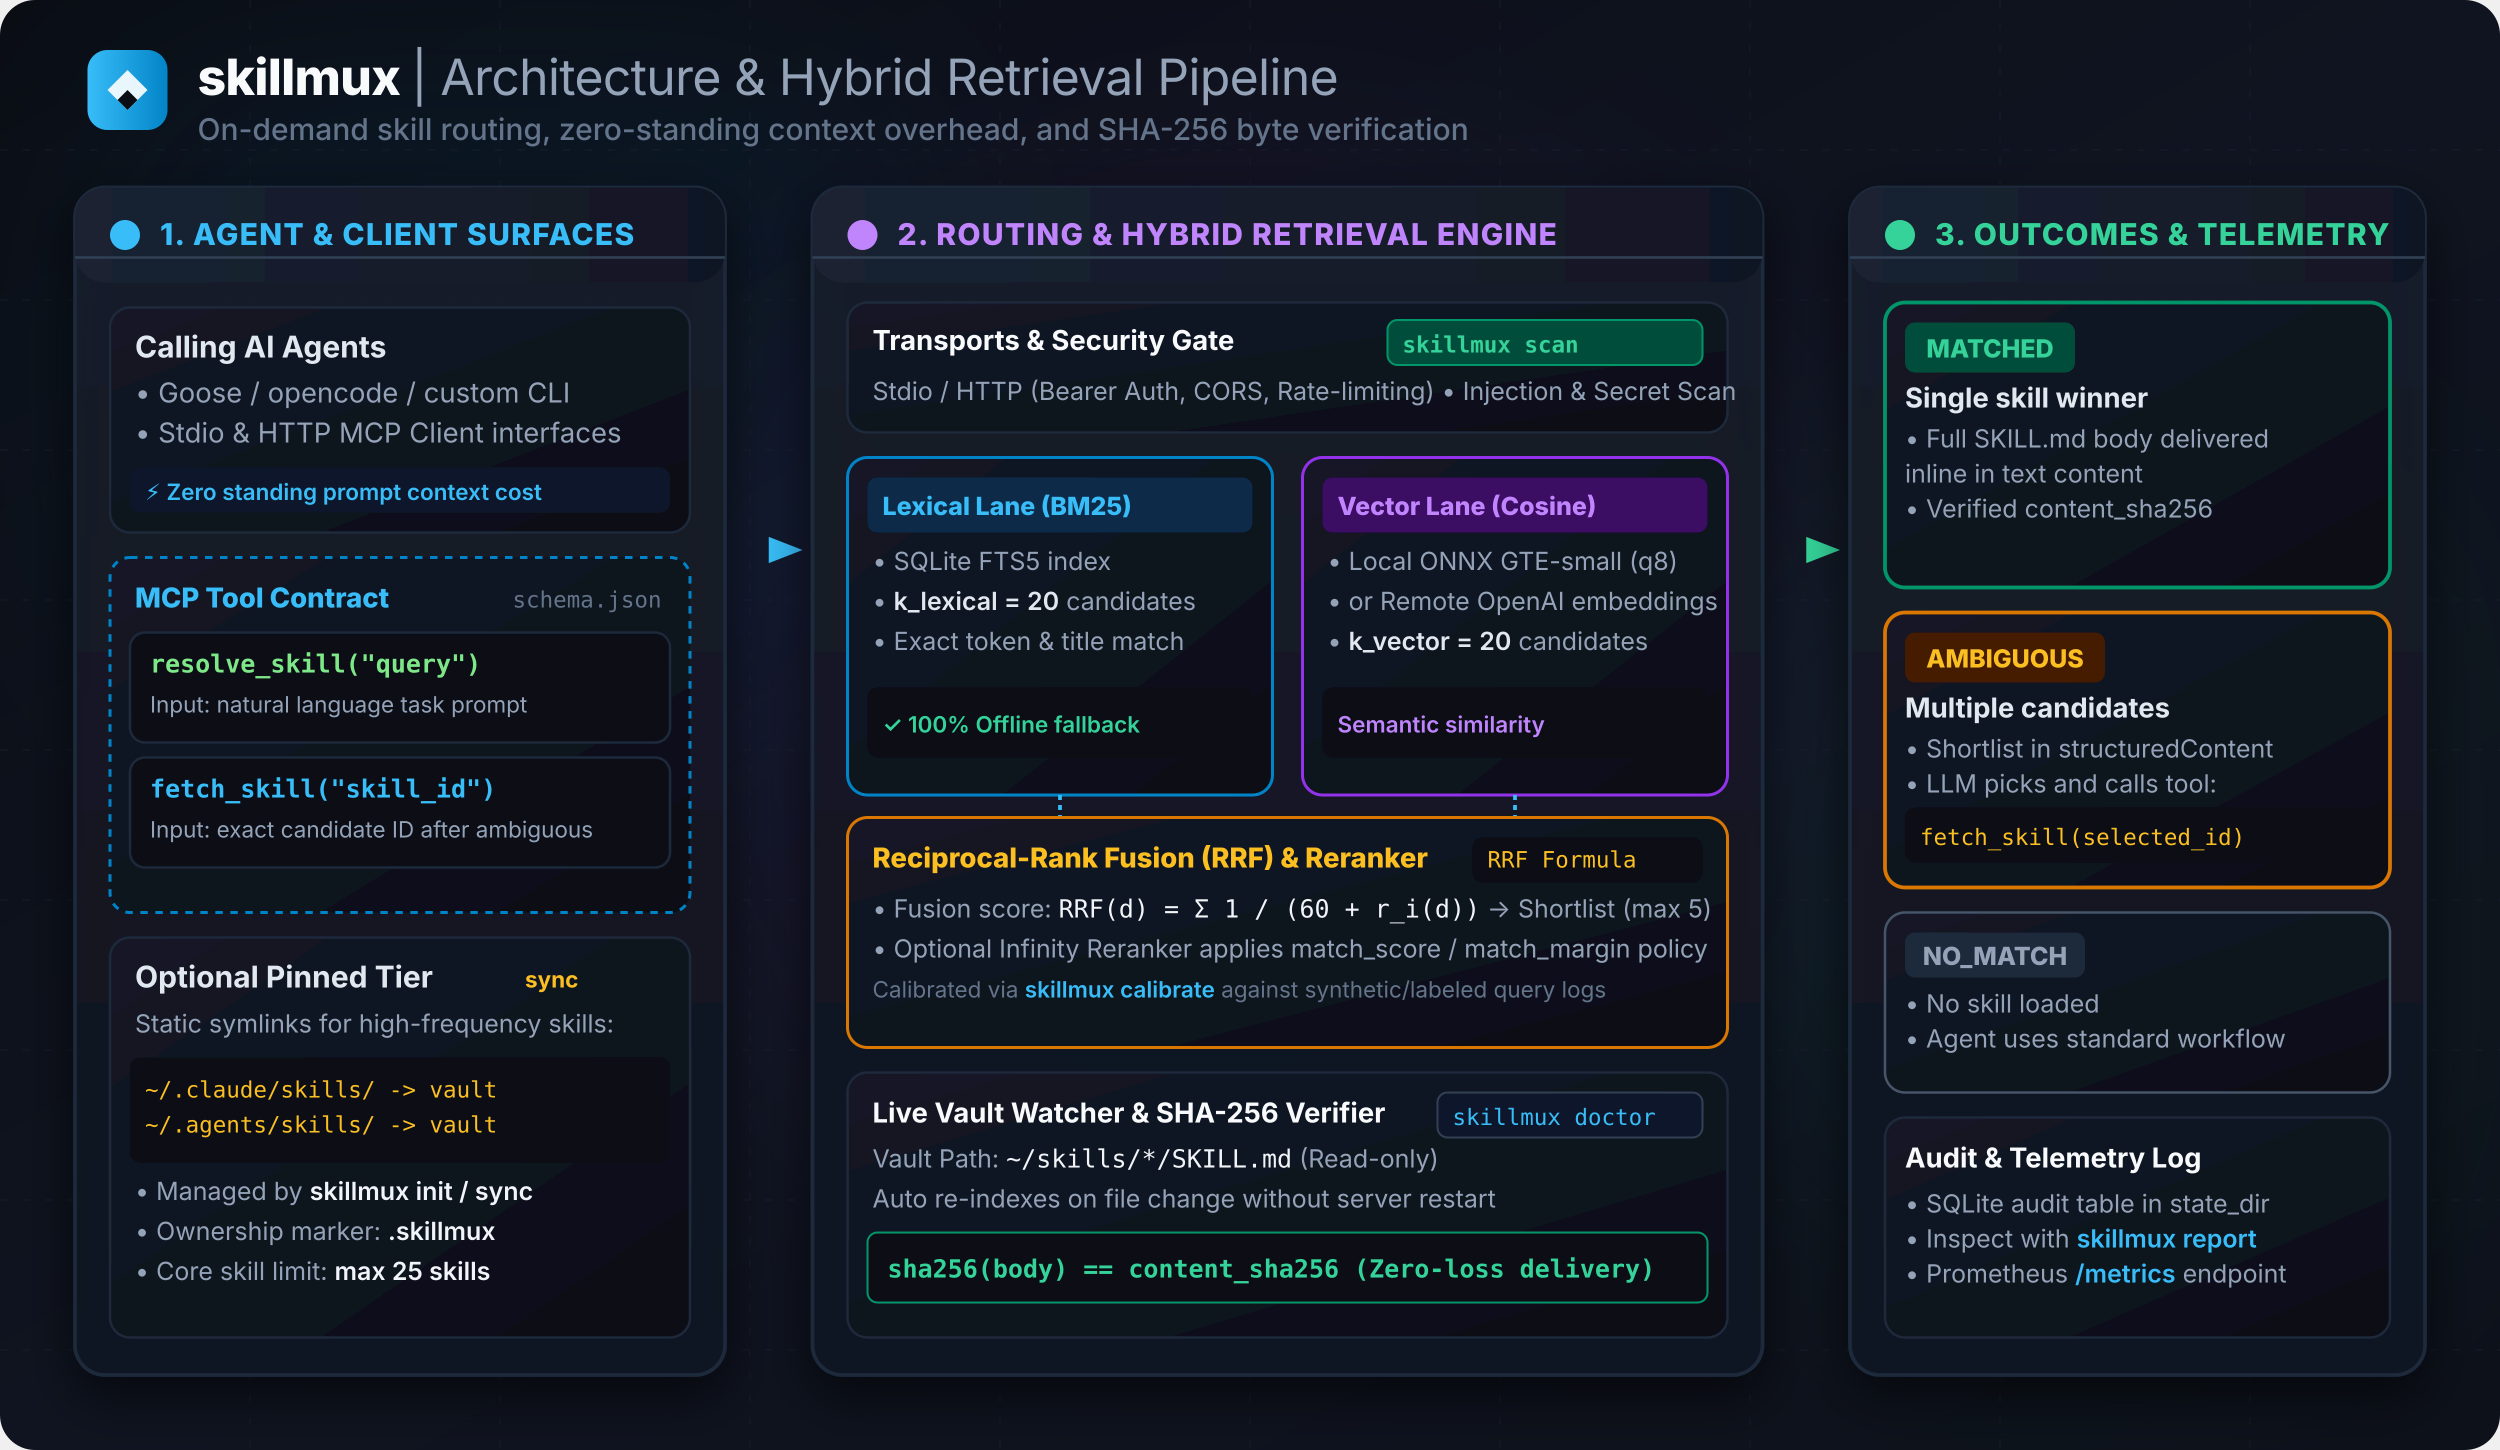
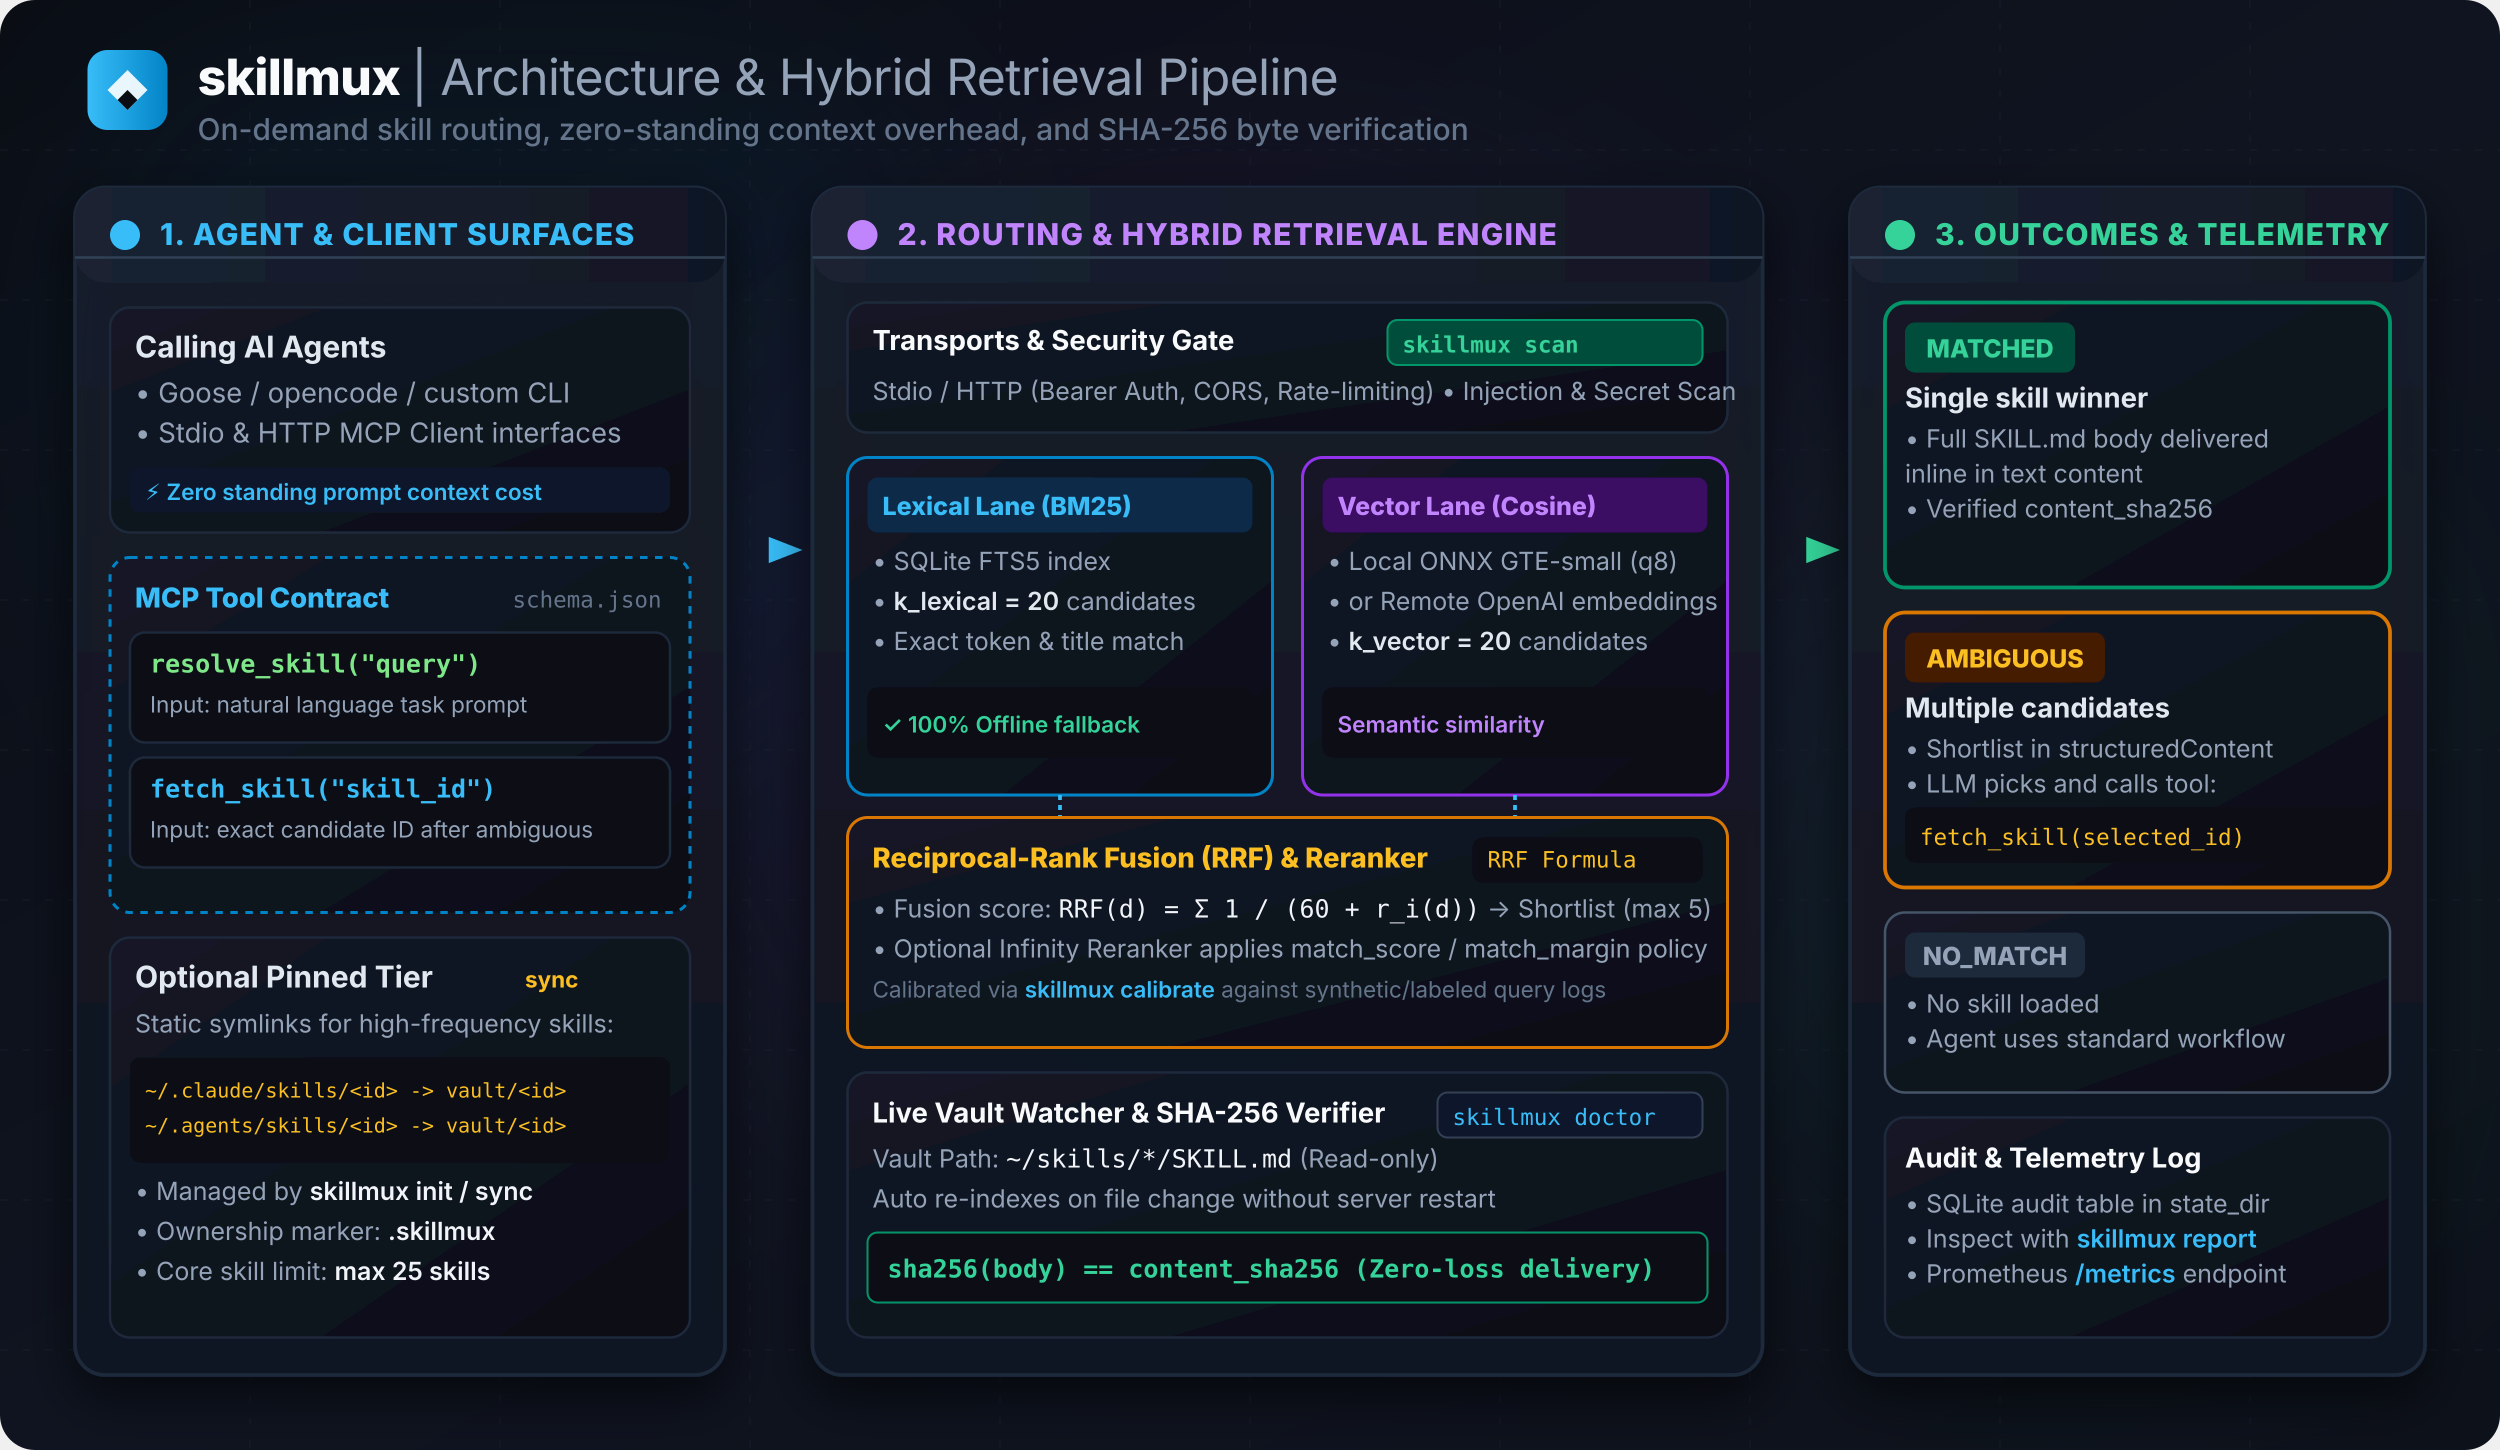
<svg xmlns="http://www.w3.org/2000/svg" viewBox="0 0 1000 580" width="100%" height="100%">
  <defs>
    <linearGradient id="bg-canvas" x1="0%" y1="0%" x2="100%" y2="100%">
      <stop offset="0%" stop-color="#0a0d14" />
      <stop offset="50%" stop-color="#0f1420" />
      <stop offset="100%" stop-color="#0d111a" />
    </linearGradient>
    <linearGradient id="card-bg" x1="0%" y1="0%" x2="0%" y2="100%">
      <stop offset="0%" stop-color="#161d2a" stop-opacity="0.95" />
      <stop offset="100%" stop-color="#0f1420" stop-opacity="0.98" />
    </linearGradient>
    <linearGradient id="inner-card-bg" x1="0%" y1="0%" x2="100%" y2="100%">
      <stop offset="0%" stop-color="#131926" />
      <stop offset="100%" stop-color="#0b0e17" />
    </linearGradient>
    <linearGradient id="header-bg" x1="0%" y1="0%" x2="100%" y2="0%">
      <stop offset="0%" stop-color="#1a2333" />
      <stop offset="100%" stop-color="#111724" />
    </linearGradient>
    <linearGradient id="cyan-glow" x1="0%" y1="0%" x2="100%" y2="0%">
      <stop offset="0%" stop-color="#38bdf8" />
      <stop offset="100%" stop-color="#0284c7" />
    </linearGradient>
    <linearGradient id="purple-glow" x1="0%" y1="0%" x2="100%" y2="0%">
      <stop offset="0%" stop-color="#c084fc" />
      <stop offset="100%" stop-color="#9333ea" />
    </linearGradient>
    <linearGradient id="emerald-glow" x1="0%" y1="0%" x2="100%" y2="0%">
      <stop offset="0%" stop-color="#34d399" />
      <stop offset="100%" stop-color="#059669" />
    </linearGradient>
    <linearGradient id="amber-glow" x1="0%" y1="0%" x2="100%" y2="0%">
      <stop offset="0%" stop-color="#fbbf24" />
      <stop offset="100%" stop-color="#d97706" />
    </linearGradient>
    <linearGradient id="flow-cyan" x1="0%" y1="0%" x2="100%" y2="0%">
      <stop offset="0%" stop-color="#38bdf8" stop-opacity="0.2" />
      <stop offset="50%" stop-color="#38bdf8" />
      <stop offset="100%" stop-color="#c084fc" />
    </linearGradient>
    <linearGradient id="flow-emerald" x1="0%" y1="0%" x2="100%" y2="0%">
      <stop offset="0%" stop-color="#c084fc" />
      <stop offset="50%" stop-color="#34d399" />
      <stop offset="100%" stop-color="#34d399" />
    </linearGradient>
    <marker id="arr-cyan" viewBox="0 0 10 10" refX="7" refY="5" markerWidth="6" markerHeight="6" orient="auto-start-reverse">
      <path d="M 0 1.5 L 9 5 L 0 8.5 z" fill="#38bdf8" />
    </marker>
    <marker id="arr-purple" viewBox="0 0 10 10" refX="7" refY="5" markerWidth="6" markerHeight="6" orient="auto-start-reverse">
      <path d="M 0 1.5 L 9 5 L 0 8.5 z" fill="#c084fc" />
    </marker>
    <marker id="arr-emerald" viewBox="0 0 10 10" refX="7" refY="5" markerWidth="6" markerHeight="6" orient="auto-start-reverse">
      <path d="M 0 1.5 L 9 5 L 0 8.5 z" fill="#34d399" />
    </marker>
    <filter id="drop-shadow" x="-10%" y="-10%" width="120%" height="120%">
      <feDropShadow dx="0" dy="8" stdDeviation="10" flood-color="#000000" flood-opacity="0.6" />
    </filter>
    <filter id="glow-cyan-filter" x="-20%" y="-20%" width="140%" height="140%">
      <feGaussianBlur stdDeviation="3" result="blur" />
      <feComposite in="SourceGraphic" in2="blur" operator="over" />
    </filter>
  </defs>
  <rect width="1000" height="580" rx="14" fill="url(#bg-canvas)" />
  <circle cx="200" cy="150" r="180" fill="#0284c7" opacity="0.06" filter="blur(40px)" />
  <circle cx="500" cy="280" r="220" fill="#9333ea" opacity="0.07" filter="blur(50px)" />
  <circle cx="850" cy="350" r="180" fill="#059669" opacity="0.06" filter="blur(40px)" />
  <path d="M 0 60 H 1000 M 0 120 H 1000 M 0 180 H 1000 M 0 240 H 1000 M 0 300 H 1000 M 0 360 H 1000 M 0 420 H 1000 M 0 480 H 1000 M 0 540 H 1000" stroke="#1e293b" stroke-width="0.5" stroke-dasharray="3,6" opacity="0.4" />
  <path d="M 100 0 V 580 M 200 0 V 580 M 300 0 V 580 M 400 0 V 580 M 500 0 V 580 M 600 0 V 580 M 700 0 V 580 M 800 0 V 580 M 900 0 V 580" stroke="#1e293b" stroke-width="0.5" stroke-dasharray="3,6" opacity="0.4" />
  <g transform="translate(35, 38)">
    <rect x="0" y="-18" width="32" height="32" rx="8" fill="url(#cyan-glow)" />
    <path d="M 8 -2 L 16 -10 L 24 -2 L 16 6 z" fill="#ffffff" opacity="0.9" />
    <path d="M 12 2 L 16 -2 L 20 2 L 16 6 z" fill="#0a0d14" />
    <text x="44" y="0" font-family="system-ui, -apple-system, sans-serif" font-size="20" font-weight="800" fill="#f8fafc" letter-spacing="-0.3">skillmux <tspan font-weight="400" fill="#94a3b8">| Architecture &amp; Hybrid Retrieval Pipeline</tspan>
    </text>
    <text x="44" y="18" font-family="system-ui, -apple-system, sans-serif" font-size="12" font-weight="500" fill="#64748b">On-demand skill routing, zero-standing context overhead, and SHA-256 byte verification</text>
  </g>
  <g transform="translate(30, 75)" filter="url(#drop-shadow)">
    <rect width="260" height="475" rx="12" fill="url(#card-bg)" stroke="#1e293b" stroke-width="1.5" />
    <rect x="0" y="0" width="260" height="38" rx="12" fill="url(#header-bg)" />
    <path d="M 0 28 H 260" stroke="#334155" stroke-width="1" />
    <circle cx="20" cy="19" r="6" fill="#38bdf8" />
    <text x="34" y="23" font-family="system-ui, -apple-system, sans-serif" font-size="12" font-weight="800" fill="#38bdf8" letter-spacing="0.5">1. AGENT &amp; CLIENT SURFACES</text>
    <rect x="14" y="48" width="232" height="90" rx="8" fill="url(#inner-card-bg)" stroke="#1e293b" stroke-width="1" />
    <text x="24" y="68" font-family="system-ui, -apple-system, sans-serif" font-size="12" font-weight="700" fill="#e2e8f0">Calling AI Agents</text>
    <text x="24" y="86" font-family="system-ui, -apple-system, sans-serif" font-size="11" fill="#94a3b8">• Goose / opencode / custom CLI</text>
    <text x="24" y="102" font-family="system-ui, -apple-system, sans-serif" font-size="11" fill="#94a3b8">• Stdio &amp; HTTP MCP Client interfaces</text>
    <rect x="22" y="112" width="216" height="18" rx="4" fill="#0f172a" />
    <text x="28" y="125" font-family="system-ui, -apple-system, sans-serif" font-size="9" font-weight="600" fill="#38bdf8">⚡ Zero standing prompt context cost</text>
    <rect x="14" y="148" width="232" height="142" rx="8" fill="url(#inner-card-bg)" stroke="#0284c7" stroke-dasharray="3,3" stroke-width="1.2" />
    <text x="24" y="168" font-family="system-ui, -apple-system, sans-serif" font-size="11" font-weight="800" fill="#38bdf8">MCP Tool Contract</text>
    <text x="175" y="168" font-family="ui-monospace, monospace" font-size="9" fill="#64748b">schema.json</text>
    <rect x="22" y="178" width="216" height="44" rx="6" fill="#090d16" stroke="#1e293b" stroke-width="1" />
    <text x="30" y="194" font-family="ui-monospace, SFMono-Regular, monospace" font-size="10" font-weight="700" fill="#7ee787">resolve_skill("query")</text>
    <text x="30" y="210" font-family="system-ui, -apple-system, sans-serif" font-size="9" fill="#94a3b8">Input: natural language task prompt</text>
    <rect x="22" y="228" width="216" height="44" rx="6" fill="#090d16" stroke="#1e293b" stroke-width="1" />
    <text x="30" y="244" font-family="ui-monospace, SFMono-Regular, monospace" font-size="10" font-weight="700" fill="#38bdf8">fetch_skill("skill_id")</text>
    <text x="30" y="260" font-family="system-ui, -apple-system, sans-serif" font-size="9" fill="#94a3b8">Input: exact candidate ID after ambiguous</text>
    <rect x="14" y="300" width="232" height="160" rx="8" fill="url(#inner-card-bg)" stroke="#1e293b" stroke-width="1" />
    <text x="24" y="320" font-family="system-ui, -apple-system, sans-serif" font-size="12" font-weight="700" fill="#e2e8f0">Optional Pinned Tier</text>
    <text x="180" y="320" font-family="system-ui, -apple-system, sans-serif" font-size="9" font-weight="700" fill="#fbbf24">sync</text>
    <text x="24" y="338" font-family="system-ui, -apple-system, sans-serif" font-size="10" fill="#94a3b8">Static symlinks for high-frequency skills:</text>
    <rect x="22" y="348" width="216" height="42" rx="4" fill="#090d16" />
-     <text x="28" y="364" font-family="ui-monospace, SFMono-Regular, monospace" font-size="9" fill="#fbbf24">~/.claude/skills/ -&gt; vault</text>
-     <text x="28" y="378" font-family="ui-monospace, SFMono-Regular, monospace" font-size="9" fill="#fbbf24">~/.agents/skills/ -&gt; vault</text>
+     <text x="28" y="364" font-family="ui-monospace, SFMono-Regular, monospace" font-size="8" fill="#fbbf24">~/.claude/skills/&lt;id&gt; -&gt; vault/&lt;id&gt;</text>
+     <text x="28" y="378" font-family="ui-monospace, SFMono-Regular, monospace" font-size="8" fill="#fbbf24">~/.agents/skills/&lt;id&gt; -&gt; vault/&lt;id&gt;</text>
    <text x="24" y="405" font-family="system-ui, -apple-system, sans-serif" font-size="10" fill="#94a3b8">• Managed by <tspan fill="#f1f5f9" font-weight="600">skillmux init / sync</tspan>
    </text>
    <text x="24" y="421" font-family="system-ui, -apple-system, sans-serif" font-size="10" fill="#94a3b8">• Ownership marker: <tspan fill="#f1f5f9" font-weight="600">.skillmux</tspan>
    </text>
    <text x="24" y="437" font-family="system-ui, -apple-system, sans-serif" font-size="10" fill="#94a3b8">• Core skill limit: <tspan fill="#f1f5f9" font-weight="600">max 25 skills</tspan>
    </text>
  </g>
  <path d="M 290 220 H 318" stroke="url(#flow-cyan)" stroke-width="2.5" marker-end="url(#arr-cyan)" />
  <g transform="translate(325, 75)" filter="url(#drop-shadow)">
    <rect width="380" height="475" rx="12" fill="url(#card-bg)" stroke="#1e293b" stroke-width="1.5" />
    <rect x="0" y="0" width="380" height="38" rx="12" fill="url(#header-bg)" />
    <path d="M 0 28 H 380" stroke="#334155" stroke-width="1" />
    <circle cx="20" cy="19" r="6" fill="#c084fc" />
    <text x="34" y="23" font-family="system-ui, -apple-system, sans-serif" font-size="12" font-weight="800" fill="#c084fc" letter-spacing="0.5">2. ROUTING &amp; HYBRID RETRIEVAL ENGINE</text>
    <rect x="14" y="46" width="352" height="52" rx="8" fill="url(#inner-card-bg)" stroke="#1e293b" stroke-width="1" />
    <text x="24" y="65" font-family="system-ui, -apple-system, sans-serif" font-size="11" font-weight="700" fill="#f8fafc">Transports &amp; Security Gate</text>
    <rect x="230" y="53" width="126" height="18" rx="4" fill="#064e3b" stroke="#059669" stroke-width="0.8" />
    <text x="236" y="66" font-family="ui-monospace, monospace" font-size="9" font-weight="700" fill="#34d399">skillmux scan</text>
    <text x="24" y="85" font-family="system-ui, -apple-system, sans-serif" font-size="10" fill="#94a3b8">Stdio / HTTP (Bearer Auth, CORS, Rate-limiting) • Injection &amp; Secret Scan</text>
    <rect x="14" y="108" width="170" height="135" rx="8" fill="url(#inner-card-bg)" stroke="#0284c7" stroke-width="1.2" />
    <rect x="22" y="116" width="154" height="22" rx="4" fill="#0c2a4a" />
    <text x="28" y="131" font-family="system-ui, -apple-system, sans-serif" font-size="10" font-weight="800" fill="#38bdf8">Lexical Lane (BM25)</text>
    <text x="24" y="153" font-family="system-ui, -apple-system, sans-serif" font-size="10" fill="#94a3b8">• SQLite FTS5 index</text>
    <text x="24" y="169" font-family="system-ui, -apple-system, sans-serif" font-size="10" fill="#94a3b8">• <tspan font-weight="600" fill="#e2e8f0">k_lexical = 20</tspan> candidates</text>
    <text x="24" y="185" font-family="system-ui, -apple-system, sans-serif" font-size="10" fill="#94a3b8">• Exact token &amp; title match</text>
    <rect x="22" y="200" width="154" height="28" rx="4" fill="#090d16" />
    <text x="28" y="218" font-family="system-ui, -apple-system, sans-serif" font-size="9" font-weight="600" fill="#34d399">✓ 100% Offline fallback</text>
    <rect x="196" y="108" width="170" height="135" rx="8" fill="url(#inner-card-bg)" stroke="#9333ea" stroke-width="1.2" />
    <rect x="204" y="116" width="154" height="22" rx="4" fill="#3b0764" />
    <text x="210" y="131" font-family="system-ui, -apple-system, sans-serif" font-size="10" font-weight="800" fill="#c084fc">Vector Lane (Cosine)</text>
    <text x="206" y="153" font-family="system-ui, -apple-system, sans-serif" font-size="10" fill="#94a3b8">• Local ONNX GTE-small (q8)</text>
    <text x="206" y="169" font-family="system-ui, -apple-system, sans-serif" font-size="10" fill="#94a3b8">• or Remote OpenAI embeddings</text>
    <text x="206" y="185" font-family="system-ui, -apple-system, sans-serif" font-size="10" fill="#94a3b8">• <tspan font-weight="600" fill="#e2e8f0">k_vector = 20</tspan> candidates</text>
    <rect x="204" y="200" width="154" height="28" rx="4" fill="#090d16" />
    <text x="210" y="218" font-family="system-ui, -apple-system, sans-serif" font-size="9" font-weight="600" fill="#c084fc">Semantic similarity</text>
    <path d="M 99 243 V 252 M 281 243 V 252" stroke="#38bdf8" stroke-width="1.5" stroke-dasharray="2,2" />
    <rect x="14" y="252" width="352" height="92" rx="8" fill="url(#inner-card-bg)" stroke="#d97706" stroke-width="1.2" />
    <text x="24" y="272" font-family="system-ui, -apple-system, sans-serif" font-size="11" font-weight="800" fill="#fbbf24">Reciprocal-Rank Fusion (RRF) &amp; Reranker</text>
    <rect x="264" y="260" width="92" height="18" rx="4" fill="#090d16" />
    <text x="270" y="272" font-family="ui-monospace, monospace" font-size="9" fill="#fbbf24">RRF Formula</text>
    <text x="24" y="292" font-family="system-ui, -apple-system, sans-serif" font-size="10" fill="#94a3b8">• Fusion score: <tspan font-family="ui-monospace, monospace" fill="#f1f5f9">RRF(d) = Σ 1 / (60 + r_i(d))</tspan> → Shortlist (max 5)</text>
    <text x="24" y="308" font-family="system-ui, -apple-system, sans-serif" font-size="10" fill="#94a3b8">• Optional Infinity Reranker applies match_score / match_margin policy</text>
    <text x="24" y="324" font-family="system-ui, -apple-system, sans-serif" font-size="9" fill="#64748b">Calibrated via <tspan fill="#38bdf8" font-weight="600">skillmux calibrate</tspan> against synthetic/labeled query logs</text>
    <rect x="14" y="354" width="352" height="106" rx="8" fill="url(#inner-card-bg)" stroke="#1e293b" stroke-width="1" />
    <text x="24" y="374" font-family="system-ui, -apple-system, sans-serif" font-size="11" font-weight="700" fill="#f8fafc">Live Vault Watcher &amp; SHA-256 Verifier</text>
    <rect x="250" y="362" width="106" height="18" rx="4" fill="#0f172a" stroke="#334155" stroke-width="0.8" />
    <text x="256" y="375" font-family="ui-monospace, monospace" font-size="9" fill="#38bdf8">skillmux doctor</text>
    <text x="24" y="392" font-family="system-ui, -apple-system, sans-serif" font-size="10" fill="#94a3b8">Vault Path: <tspan fill="#f1f5f9" font-family="ui-monospace, monospace">~/skills/*/SKILL.md</tspan> (Read-only)</text>
    <text x="24" y="408" font-family="system-ui, -apple-system, sans-serif" font-size="10" fill="#94a3b8">Auto re-indexes on file change without server restart</text>
    <rect x="22" y="418" width="336" height="28" rx="4" fill="#090d16" stroke="#059669" stroke-width="0.8" />
    <text x="30" y="436" font-family="ui-monospace, SFMono-Regular, monospace" font-size="10" font-weight="600" fill="#34d399">sha256(body) == content_sha256 (Zero-loss delivery)</text>
  </g>
  <path d="M 705 220 H 733" stroke="url(#flow-emerald)" stroke-width="2.5" marker-end="url(#arr-emerald)" />
  <g transform="translate(740, 75)" filter="url(#drop-shadow)">
    <rect width="230" height="475" rx="12" fill="url(#card-bg)" stroke="#1e293b" stroke-width="1.5" />
    <rect x="0" y="0" width="230" height="38" rx="12" fill="url(#header-bg)" />
    <path d="M 0 28 H 230" stroke="#334155" stroke-width="1" />
    <circle cx="20" cy="19" r="6" fill="#34d399" />
    <text x="34" y="23" font-family="system-ui, -apple-system, sans-serif" font-size="12" font-weight="800" fill="#34d399" letter-spacing="0.5">3. OUTCOMES &amp; TELEMETRY</text>
    <rect x="14" y="46" width="202" height="114" rx="8" fill="url(#inner-card-bg)" stroke="#059669" stroke-width="1.5" />
    <rect x="22" y="54" width="68" height="20" rx="4" fill="#064e3b" />
    <text x="56" y="68" text-anchor="middle" font-family="system-ui, -apple-system, sans-serif" font-size="10" font-weight="800" fill="#34d399">MATCHED</text>
    <text x="22" y="88" font-family="system-ui, -apple-system, sans-serif" font-size="11" font-weight="700" fill="#e2e8f0">Single skill winner</text>
    <text x="22" y="104" font-family="system-ui, -apple-system, sans-serif" font-size="10" fill="#94a3b8">• Full SKILL.md body delivered</text>
    <text x="22" y="118" font-family="system-ui, -apple-system, sans-serif" font-size="10" fill="#94a3b8">  inline in text content</text>
    <text x="22" y="132" font-family="system-ui, -apple-system, sans-serif" font-size="10" fill="#94a3b8">• Verified content_sha256</text>
    <rect x="14" y="170" width="202" height="110" rx="8" fill="url(#inner-card-bg)" stroke="#d97706" stroke-width="1.5" />
    <rect x="22" y="178" width="80" height="20" rx="4" fill="#451a03" />
    <text x="62" y="192" text-anchor="middle" font-family="system-ui, -apple-system, sans-serif" font-size="10" font-weight="800" fill="#fbbf24">AMBIGUOUS</text>
    <text x="22" y="212" font-family="system-ui, -apple-system, sans-serif" font-size="11" font-weight="700" fill="#e2e8f0">Multiple candidates</text>
    <text x="22" y="228" font-family="system-ui, -apple-system, sans-serif" font-size="10" fill="#94a3b8">• Shortlist in structuredContent</text>
    <text x="22" y="242" font-family="system-ui, -apple-system, sans-serif" font-size="10" fill="#94a3b8">• LLM picks and calls tool:</text>
    <rect x="22" y="248" width="186" height="22" rx="4" fill="#090d16" />
    <text x="28" y="263" font-family="ui-monospace, monospace" font-size="9" fill="#fbbf24">fetch_skill(selected_id)</text>
    <rect x="14" y="290" width="202" height="72" rx="8" fill="url(#inner-card-bg)" stroke="#475569" stroke-width="1" />
    <rect x="22" y="298" width="72" height="18" rx="4" fill="#1e293b" />
    <text x="58" y="311" text-anchor="middle" font-family="system-ui, -apple-system, sans-serif" font-size="10" font-weight="800" fill="#94a3b8">NO_MATCH</text>
    <text x="22" y="330" font-family="system-ui, -apple-system, sans-serif" font-size="10" fill="#94a3b8">• No skill loaded</text>
    <text x="22" y="344" font-family="system-ui, -apple-system, sans-serif" font-size="10" fill="#94a3b8">• Agent uses standard workflow</text>
    <rect x="14" y="372" width="202" height="88" rx="8" fill="url(#inner-card-bg)" stroke="#1e293b" stroke-width="1" />
    <text x="22" y="392" font-family="system-ui, -apple-system, sans-serif" font-size="11" font-weight="700" fill="#f8fafc">Audit &amp; Telemetry Log</text>
    <text x="22" y="410" font-family="system-ui, -apple-system, sans-serif" font-size="10" fill="#94a3b8">• SQLite audit table in state_dir</text>
    <text x="22" y="424" font-family="system-ui, -apple-system, sans-serif" font-size="10" fill="#94a3b8">• Inspect with <tspan fill="#38bdf8" font-weight="600">skillmux report</tspan>
    </text>
    <text x="22" y="438" font-family="system-ui, -apple-system, sans-serif" font-size="10" fill="#94a3b8">• Prometheus <tspan fill="#38bdf8" font-weight="600">/metrics</tspan> endpoint</text>
  </g>
</svg>
